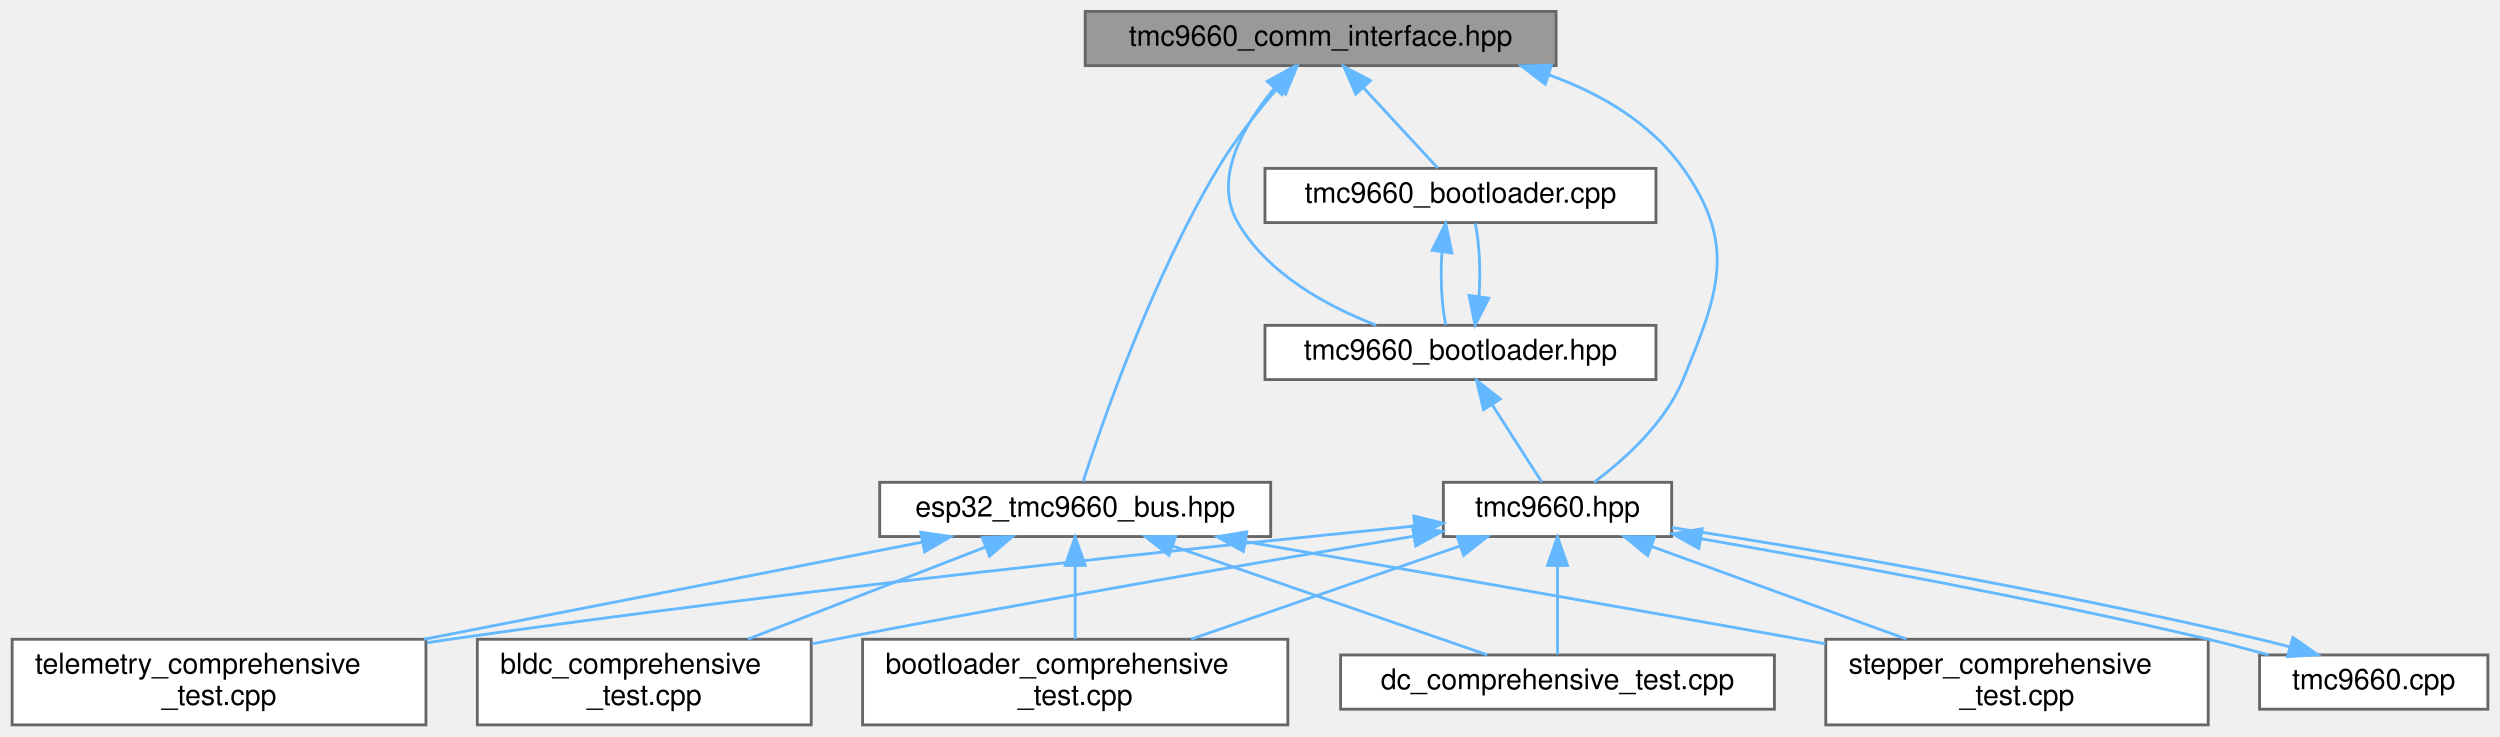
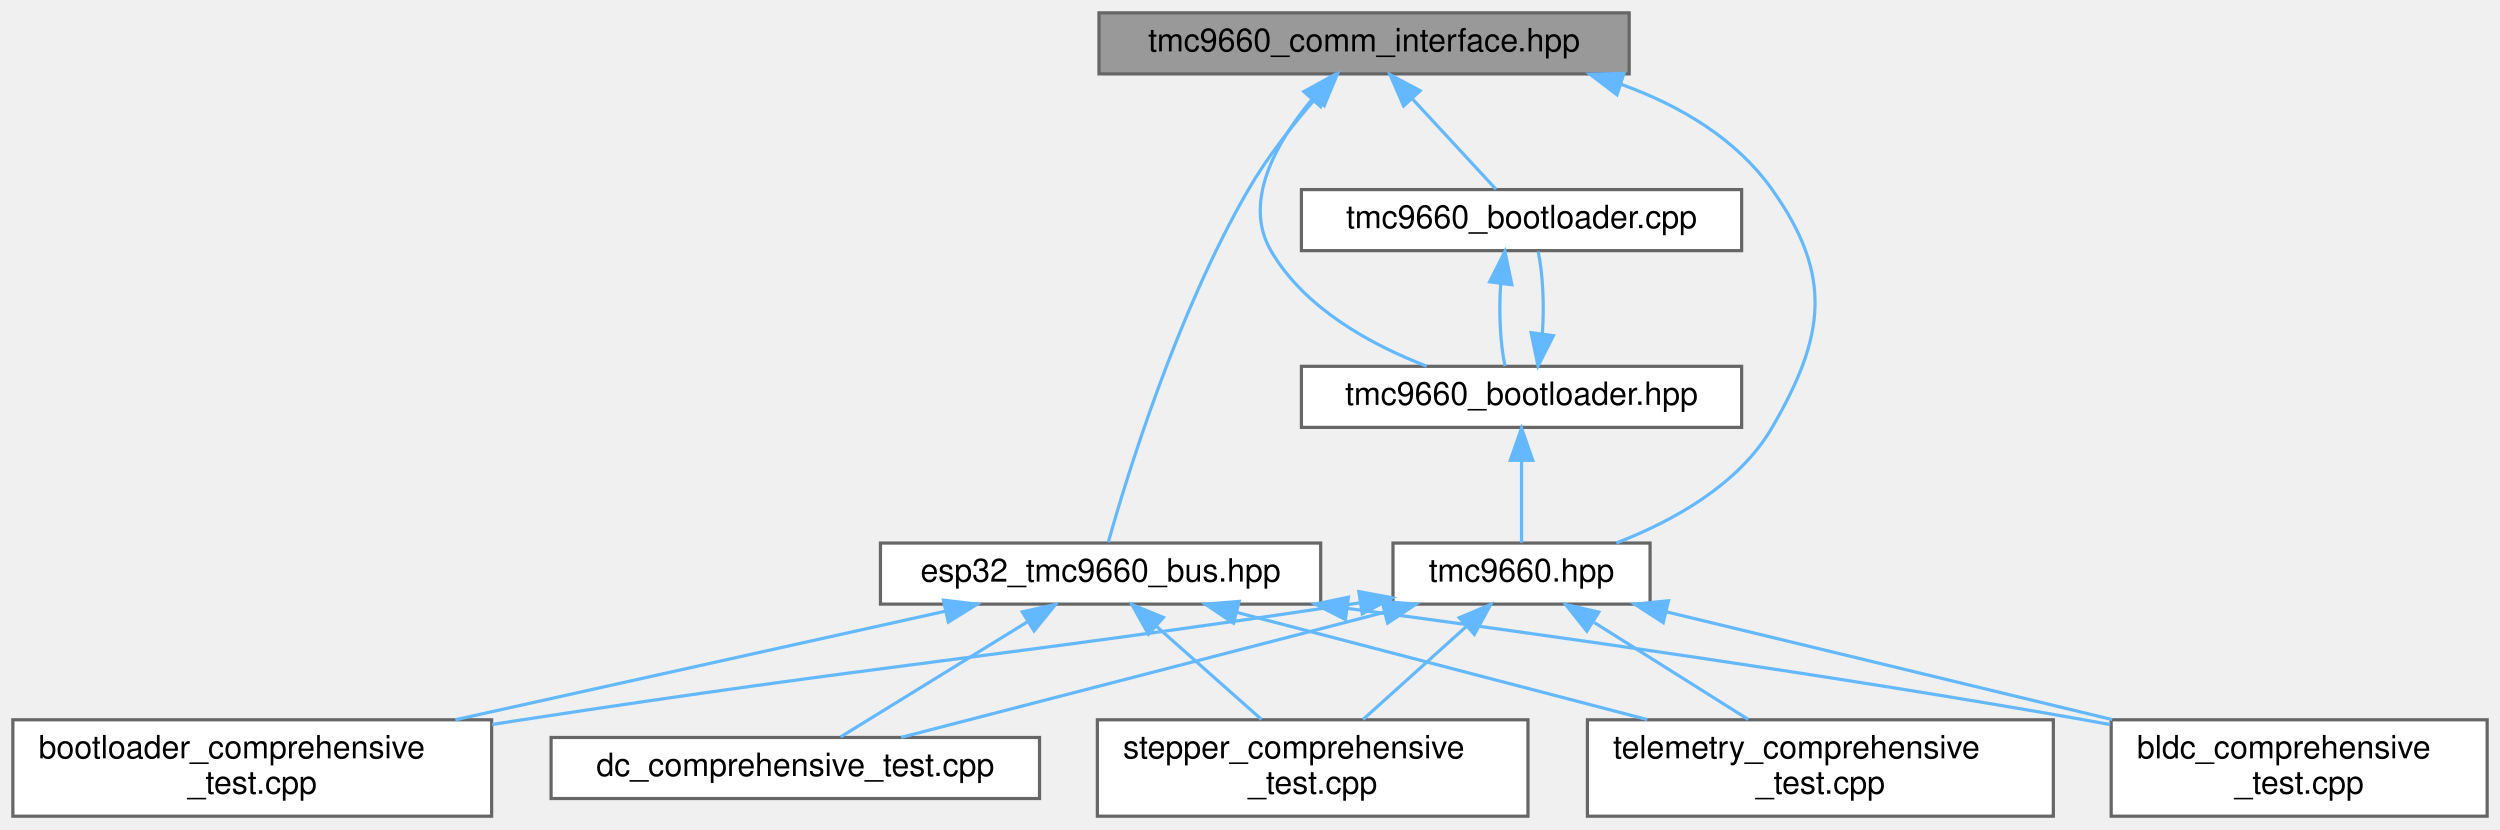
- <svg xmlns="http://www.w3.org/2000/svg" xmlns:xlink="http://www.w3.org/1999/xlink" width="876pt" height="258pt" viewBox="0.00 0.00 875.50 258.00">
+ <svg xmlns="http://www.w3.org/2000/svg" xmlns:xlink="http://www.w3.org/1999/xlink" width="778pt" height="258pt" viewBox="0.00 0.00 778.00 258.00">
  <g id="graph0" class="graph" transform="scale(1 1) rotate(0) translate(4 254)">
    <g id="Node000001" class="node">
      <g id="a_Node000001">
-         <a xlink:title="Communication interfaces for TMC9660 Parameter Mode devices using TMCL protocol over SPI and UART.">
-           <polygon fill="#999999" stroke="#666666" points="541,-250 376,-250 376,-231 541,-231 541,-250" />
-           <text text-anchor="middle" x="458.5" y="-238" font-family="Helvetica,sans-Serif" font-size="10.00">tmc9660_comm_interface.hpp</text>
+         <a xlink:title="Communication interfaces for TMC9660 Parameter Mode devices using TMCL protocol over SPI.">
+           <polygon fill="#999999" stroke="#666666" points="503,-250 338,-250 338,-231 503,-231 503,-250" />
+           <text text-anchor="middle" x="420.5" y="-238" font-family="Helvetica,sans-Serif" font-size="10.00">tmc9660_comm_interface.hpp</text>
        </a>
      </g>
    </g>
    <g id="Node000002" class="node">
      <g id="a_Node000002">
        <a xlink:href="esp32__tmc9660__bus_8hpp.html" target="_top" xlink:title="ESP32-specific communication interfaces for TMC9660 using SPI and UART.">
-           <polygon fill="white" stroke="#666666" points="441,-85 304,-85 304,-66 441,-66 441,-85" />
-           <text text-anchor="middle" x="372.5" y="-73" font-family="Helvetica,sans-Serif" font-size="10.00">esp32_tmc9660_bus.hpp</text>
+           <polygon fill="white" stroke="#666666" points="407,-85 270,-85 270,-66 407,-66 407,-85" />
+           <text text-anchor="middle" x="338.5" y="-73" font-family="Helvetica,sans-Serif" font-size="10.00">esp32_tmc9660_bus.hpp</text>
        </a>
      </g>
    </g>
    <g id="edge1_Node000001_Node000002" class="edge">
      <g id="a_edge1_Node000001_Node000002">
        <a xlink:title=" ">
-           <path fill="none" stroke="#63b8ff" d="M443.52,-223.27C436.54,-215.17 428.49,-205 422.5,-195 399.43,-156.5 381.77,-105.4 375.24,-85.23" />
-           <polygon fill="#63b8ff" stroke="#63b8ff" points="441,-225.7 450.26,-230.85 446.23,-221.05 441,-225.7" />
+           <path fill="none" stroke="#63b8ff" d="M405.39,-223.34C398.39,-215.27 390.34,-205.08 384.5,-195 362.26,-156.62 346.59,-105.46 340.88,-85.24" />
+           <polygon fill="#63b8ff" stroke="#63b8ff" points="402.89,-225.8 412.17,-230.9 408.1,-221.12 402.89,-225.8" />
        </a>
      </g>
    </g>
    <g id="Node000008" class="node">
      <g id="a_Node000008">
        <a xlink:href="tmc9660_8hpp.html" target="_top" xlink:title="Main TMC9660 motor driver interface and subsystem classes.">
-           <polygon fill="white" stroke="#666666" points="581.5,-85 501.5,-85 501.5,-66 581.5,-66 581.5,-85" />
-           <text text-anchor="middle" x="541.5" y="-73" font-family="Helvetica,sans-Serif" font-size="10.00">tmc9660.hpp</text>
+           <polygon fill="white" stroke="#666666" points="509.5,-85 429.5,-85 429.5,-66 509.5,-66 509.5,-85" />
+           <text text-anchor="middle" x="469.5" y="-73" font-family="Helvetica,sans-Serif" font-size="10.00">tmc9660.hpp</text>
        </a>
      </g>
    </g>
    <g id="edge7_Node000001_Node000008" class="edge">
      <g id="a_edge7_Node000001_Node000008">
        <a xlink:title=" ">
-           <path fill="none" stroke="#63b8ff" d="M538.44,-227.78C556.8,-221.17 574.22,-210.9 585.5,-195 604.53,-168.17 598,-151.42 585.5,-121 579.22,-105.73 564.89,-92.9 554.28,-85" />
-           <polygon fill="#63b8ff" stroke="#63b8ff" points="537.21,-224.5 528.78,-230.91 539.37,-231.16 537.21,-224.5" />
+           <path fill="none" stroke="#63b8ff" d="M500.44,-227.78C518.8,-221.17 536.22,-210.9 547.5,-195 566.53,-168.17 564.02,-149.44 547.5,-121 537.09,-103.07 516.44,-91.76 499,-85.03" />
+           <polygon fill="#63b8ff" stroke="#63b8ff" points="499.21,-224.5 490.78,-230.91 501.37,-231.16 499.21,-224.5" />
+         </a>
+       </g>
+     </g>
+     <g id="Node000009" class="node">
+       <g id="a_Node000009">
+         <a xlink:href="tmc9660__bootloader_8cpp.html" target="_top" xlink:title="Tmc9660 Bootloader definitions.">
+           <polygon fill="white" stroke="#666666" points="538,-195 401,-195 401,-176 538,-176 538,-195" />
+           <text text-anchor="middle" x="469.5" y="-183" font-family="Helvetica,sans-Serif" font-size="10.00">tmc9660_bootloader.cpp</text>
+         </a>
+       </g>
+     </g>
+     <g id="edge13_Node000001_Node000009" class="edge">
+       <g id="a_edge13_Node000001_Node000009">
+         <a xlink:title=" ">
+           <path fill="none" stroke="#63b8ff" d="M435.53,-223.24C444.12,-213.95 454.54,-202.68 461.56,-195.09" />
+           <polygon fill="#63b8ff" stroke="#63b8ff" points="432.81,-221.03 428.59,-230.75 437.95,-225.78 432.81,-221.03" />
        </a>
      </g>
    </g>
    <g id="Node000010" class="node">
      <g id="a_Node000010">
-         <a xlink:href="tmc9660__bootloader_8cpp.html" target="_top" xlink:title=" ">
-           <polygon fill="white" stroke="#666666" points="576,-195 439,-195 439,-176 576,-176 576,-195" />
-           <text text-anchor="middle" x="507.5" y="-183" font-family="Helvetica,sans-Serif" font-size="10.00">tmc9660_bootloader.cpp</text>
-         </a>
-       </g>
-     </g>
-     <g id="edge15_Node000001_Node000010" class="edge">
-       <g id="a_edge15_Node000001_Node000010">
-         <a xlink:title=" ">
-           <path fill="none" stroke="#63b8ff" d="M473.53,-223.24C482.12,-213.95 492.54,-202.68 499.56,-195.09" />
-           <polygon fill="#63b8ff" stroke="#63b8ff" points="470.81,-221.03 466.59,-230.75 475.95,-225.78 470.81,-221.03" />
-         </a>
-       </g>
-     </g>
-     <g id="Node000011" class="node">
-       <g id="a_Node000011">
        <a xlink:href="tmc9660__bootloader_8hpp.html" target="_top" xlink:title="Main TMC9660 bootloader interface class.">
-           <polygon fill="white" stroke="#666666" points="576,-140 439,-140 439,-121 576,-121 576,-140" />
-           <text text-anchor="middle" x="507.5" y="-128" font-family="Helvetica,sans-Serif" font-size="10.00">tmc9660_bootloader.hpp</text>
-         </a>
-       </g>
-     </g>
-     <g id="edge19_Node000001_Node000011" class="edge">
-       <g id="a_edge19_Node000001_Node000011">
-         <a xlink:title=" ">
-           <path fill="none" stroke="#63b8ff" d="M442.12,-222.88C431.3,-209.81 420.61,-191.3 429.5,-176 439.91,-158.07 460.56,-146.76 478,-140.03" />
-           <polygon fill="#63b8ff" stroke="#63b8ff" points="439.76,-225.5 449.05,-230.6 444.97,-220.82 439.76,-225.5" />
+           <polygon fill="white" stroke="#666666" points="538,-140 401,-140 401,-121 538,-121 538,-140" />
+           <text text-anchor="middle" x="469.5" y="-128" font-family="Helvetica,sans-Serif" font-size="10.00">tmc9660_bootloader.hpp</text>
+         </a>
+       </g>
+     </g>
+     <g id="edge17_Node000001_Node000010" class="edge">
+       <g id="a_edge17_Node000001_Node000010">
+         <a xlink:title=" ">
+           <path fill="none" stroke="#63b8ff" d="M404.12,-222.88C393.3,-209.81 382.61,-191.3 391.5,-176 401.91,-158.07 422.56,-146.76 440,-140.03" />
+           <polygon fill="#63b8ff" stroke="#63b8ff" points="401.76,-225.5 411.05,-230.6 406.97,-220.82 401.76,-225.5" />
        </a>
      </g>
    </g>
    <g id="Node000003" class="node">
      <g id="a_Node000003">
        <a xlink:href="bldc__comprehensive__test_8cpp.html" target="_top" xlink:title="Comprehensive BLDC motor testing suite for ESP32-C6 DevKit-M-1 (noexcept)">
-           <polygon fill="white" stroke="#666666" points="280,-30 163,-30 163,0 280,0 280,-30" />
-           <text text-anchor="start" x="171" y="-18" font-family="Helvetica,sans-Serif" font-size="10.00">bldc_comprehensive</text>
-           <text text-anchor="middle" x="221.5" y="-7" font-family="Helvetica,sans-Serif" font-size="10.00">_test.cpp</text>
+           <polygon fill="white" stroke="#666666" points="770,-30 653,-30 653,0 770,0 770,-30" />
+           <text text-anchor="start" x="661" y="-18" font-family="Helvetica,sans-Serif" font-size="10.00">bldc_comprehensive</text>
+           <text text-anchor="middle" x="711.5" y="-7" font-family="Helvetica,sans-Serif" font-size="10.00">_test.cpp</text>
        </a>
      </g>
    </g>
    <g id="edge2_Node000002_Node000003" class="edge">
      <g id="a_edge2_Node000002_Node000003">
        <a xlink:title=" ">
-           <path fill="none" stroke="#63b8ff" d="M341.09,-62.33C316.83,-52.93 283.22,-39.91 257.8,-30.06" />
-           <polygon fill="#63b8ff" stroke="#63b8ff" points="339.95,-65.64 350.54,-65.99 342.48,-59.12 339.95,-65.64" />
+           <path fill="none" stroke="#63b8ff" d="M415.34,-64.66C477.35,-56.4 566.76,-43.76 644.5,-30 647.19,-29.52 649.94,-29.02 652.71,-28.5" />
+           <polygon fill="#63b8ff" stroke="#63b8ff" points="414.7,-61.21 405.25,-66 415.62,-68.15 414.7,-61.21" />
        </a>
      </g>
    </g>
    <g id="Node000004" class="node">
      <g id="a_Node000004">
        <a xlink:href="bootloader__comprehensive__test_8cpp.html" target="_top" xlink:title="Comprehensive Bootloader testing suite for ESP32-C6 DevKit-M-1 (noexcept)">
-           <polygon fill="white" stroke="#666666" points="447,-30 298,-30 298,0 447,0 447,-30" />
-           <text text-anchor="start" x="306" y="-18" font-family="Helvetica,sans-Serif" font-size="10.00">bootloader_comprehensive</text>
-           <text text-anchor="middle" x="372.5" y="-7" font-family="Helvetica,sans-Serif" font-size="10.00">_test.cpp</text>
+           <polygon fill="white" stroke="#666666" points="149,-30 0,-30 0,0 149,0 149,-30" />
+           <text text-anchor="start" x="8" y="-18" font-family="Helvetica,sans-Serif" font-size="10.00">bootloader_comprehensive</text>
+           <text text-anchor="middle" x="74.5" y="-7" font-family="Helvetica,sans-Serif" font-size="10.00">_test.cpp</text>
        </a>
      </g>
    </g>
    <g id="edge3_Node000002_Node000004" class="edge">
      <g id="a_edge3_Node000002_Node000004">
        <a xlink:title=" ">
-           <path fill="none" stroke="#63b8ff" d="M372.5,-55.65C372.5,-47.36 372.5,-37.78 372.5,-30.11" />
-           <polygon fill="#63b8ff" stroke="#63b8ff" points="369,-55.87 372.5,-65.87 376,-55.87 369,-55.87" />
+           <path fill="none" stroke="#63b8ff" d="M290.22,-63.8C247.39,-54.31 184.54,-40.38 137.71,-30.01" />
+           <polygon fill="#63b8ff" stroke="#63b8ff" points="289.59,-67.25 300.11,-65.99 291.11,-60.41 289.59,-67.25" />
        </a>
      </g>
    </g>
    <g id="Node000005" class="node">
      <g id="a_Node000005">
        <a xlink:href="dc__comprehensive__test_8cpp.html" target="_top" xlink:title="Comprehensive DC motor testing suite for ESP32-C6 DevKit-M-1 (noexcept)">
-           <polygon fill="white" stroke="#666666" points="617.5,-24.5 465.5,-24.5 465.5,-5.5 617.5,-5.5 617.5,-24.5" />
-           <text text-anchor="middle" x="541.5" y="-12.5" font-family="Helvetica,sans-Serif" font-size="10.00">dc_comprehensive_test.cpp</text>
+           <polygon fill="white" stroke="#666666" points="319.5,-24.5 167.5,-24.5 167.5,-5.5 319.5,-5.5 319.5,-24.5" />
+           <text text-anchor="middle" x="243.5" y="-12.5" font-family="Helvetica,sans-Serif" font-size="10.00">dc_comprehensive_test.cpp</text>
        </a>
      </g>
    </g>
    <g id="edge4_Node000002_Node000005" class="edge">
      <g id="a_edge4_Node000002_Node000005">
        <a xlink:title=" ">
-           <path fill="none" stroke="#63b8ff" d="M406.67,-62.67C439.36,-51.36 487.85,-34.57 516.9,-24.52" />
-           <polygon fill="#63b8ff" stroke="#63b8ff" points="405.38,-59.41 397.07,-65.99 407.67,-66.03 405.38,-59.41" />
+           <path fill="none" stroke="#63b8ff" d="M315.71,-60.47C297.62,-49.32 272.89,-34.1 257.58,-24.67" />
+           <polygon fill="#63b8ff" stroke="#63b8ff" points="314.13,-63.6 324.48,-65.87 317.8,-57.64 314.13,-63.6" />
        </a>
      </g>
    </g>
    <g id="Node000006" class="node">
      <g id="a_Node000006">
        <a xlink:href="stepper__comprehensive__test_8cpp.html" target="_top" xlink:title="Comprehensive Stepper motor testing suite for ESP32-C6 DevKit-M-1 (noexcept)">
-           <polygon fill="white" stroke="#666666" points="769.5,-30 635.5,-30 635.5,0 769.5,0 769.5,-30" />
-           <text text-anchor="start" x="643.5" y="-18" font-family="Helvetica,sans-Serif" font-size="10.00">stepper_comprehensive</text>
-           <text text-anchor="middle" x="702.5" y="-7" font-family="Helvetica,sans-Serif" font-size="10.00">_test.cpp</text>
+           <polygon fill="white" stroke="#666666" points="471.5,-30 337.5,-30 337.5,0 471.5,0 471.5,-30" />
+           <text text-anchor="start" x="345.5" y="-18" font-family="Helvetica,sans-Serif" font-size="10.00">stepper_comprehensive</text>
+           <text text-anchor="middle" x="404.5" y="-7" font-family="Helvetica,sans-Serif" font-size="10.00">_test.cpp</text>
        </a>
      </g>
    </g>
    <g id="edge5_Node000002_Node000006" class="edge">
      <g id="a_edge5_Node000002_Node000006">
        <a xlink:title=" ">
-           <path fill="none" stroke="#63b8ff" d="M432.12,-64.21C483.61,-55.28 559.99,-41.95 626.5,-30 629.41,-29.48 632.37,-28.94 635.37,-28.4" />
-           <polygon fill="#63b8ff" stroke="#63b8ff" points="431.42,-60.77 422.17,-65.93 432.62,-67.67 431.42,-60.77" />
+           <path fill="none" stroke="#63b8ff" d="M355.72,-59.23C365.88,-50.23 378.65,-38.91 388.58,-30.11" />
+           <polygon fill="#63b8ff" stroke="#63b8ff" points="353.4,-56.62 348.24,-65.87 358.04,-61.85 353.4,-56.62" />
        </a>
      </g>
    </g>
    <g id="Node000007" class="node">
      <g id="a_Node000007">
        <a xlink:href="telemetry__comprehensive__test_8cpp.html" target="_top" xlink:title="Comprehensive Telemetry monitoring test suite for ESP32-C6 DevKit-M-1 (noexcept)">
-           <polygon fill="white" stroke="#666666" points="145,-30 0,-30 0,0 145,0 145,-30" />
-           <text text-anchor="start" x="8" y="-18" font-family="Helvetica,sans-Serif" font-size="10.00">telemetry_comprehensive</text>
-           <text text-anchor="middle" x="72.5" y="-7" font-family="Helvetica,sans-Serif" font-size="10.00">_test.cpp</text>
+           <polygon fill="white" stroke="#666666" points="635,-30 490,-30 490,0 635,0 635,-30" />
+           <text text-anchor="start" x="498" y="-18" font-family="Helvetica,sans-Serif" font-size="10.00">telemetry_comprehensive</text>
+           <text text-anchor="middle" x="562.5" y="-7" font-family="Helvetica,sans-Serif" font-size="10.00">_test.cpp</text>
        </a>
      </g>
    </g>
    <g id="edge6_Node000002_Node000007" class="edge">
      <g id="a_edge6_Node000002_Node000007">
        <a xlink:title=" ">
-           <path fill="none" stroke="#63b8ff" d="M318.86,-64.04C270.17,-54.55 197.99,-40.47 144.33,-30.01" />
-           <polygon fill="#63b8ff" stroke="#63b8ff" points="318.39,-67.51 328.88,-65.99 319.73,-60.64 318.39,-67.51" />
+           <path fill="none" stroke="#63b8ff" d="M380.84,-63.44C417.07,-53.98 469.44,-40.3 508.65,-30.06" />
+           <polygon fill="#63b8ff" stroke="#63b8ff" points="379.86,-60.08 371.07,-65.99 381.63,-66.85 379.86,-60.08" />
        </a>
      </g>
    </g>
    <g id="edge8_Node000008_Node000003" class="edge">
      <g id="a_edge8_Node000008_Node000003">
        <a xlink:title=" ">
-           <path fill="none" stroke="#63b8ff" d="M490.99,-66.1C439.86,-57.49 358.56,-43.48 288.5,-30 285.82,-29.48 283.07,-28.95 280.3,-28.4" />
-           <polygon fill="#63b8ff" stroke="#63b8ff" points="490.67,-69.6 501.11,-67.8 491.83,-62.7 490.67,-69.6" />
+           <path fill="none" stroke="#63b8ff" d="M514.49,-63.62C553.66,-54.16 610.69,-40.37 653.32,-30.06" />
+           <polygon fill="#63b8ff" stroke="#63b8ff" points="513.59,-60.24 504.69,-65.99 515.23,-67.05 513.59,-60.24" />
        </a>
      </g>
    </g>
    <g id="edge9_Node000008_Node000004" class="edge">
      <g id="a_edge9_Node000008_Node000004">
        <a xlink:title=" ">
-           <path fill="none" stroke="#63b8ff" d="M507.43,-62.71C480.2,-53.28 441.95,-40.04 413.13,-30.06" />
-           <polygon fill="#63b8ff" stroke="#63b8ff" points="506.33,-66.03 516.93,-65.99 508.62,-59.41 506.33,-66.03" />
+           <path fill="none" stroke="#63b8ff" d="M419.25,-66.41C418.32,-66.27 417.41,-66.14 416.5,-66 302,-48.83 272.94,-47.52 158.5,-30 155.43,-29.53 152.3,-29.04 149.14,-28.55" />
+           <polygon fill="#63b8ff" stroke="#63b8ff" points="418.87,-69.9 429.29,-67.96 419.94,-62.98 418.87,-69.9" />
        </a>
      </g>
    </g>
    <g id="edge10_Node000008_Node000005" class="edge">
      <g id="a_edge10_Node000008_Node000005">
        <a xlink:title=" ">
-           <path fill="none" stroke="#63b8ff" d="M541.5,-55.66C541.5,-45.24 541.5,-32.8 541.5,-24.67" />
-           <polygon fill="#63b8ff" stroke="#63b8ff" points="538,-55.87 541.5,-65.87 545,-55.87 538,-55.87" />
+           <path fill="none" stroke="#63b8ff" d="M426.88,-63.47C383.18,-52.16 316.17,-34.81 276.4,-24.52" />
+           <polygon fill="#63b8ff" stroke="#63b8ff" points="426.08,-66.88 436.64,-65.99 427.83,-60.1 426.08,-66.88" />
        </a>
      </g>
    </g>
    <g id="edge11_Node000008_Node000006" class="edge">
      <g id="a_edge11_Node000008_Node000006">
        <a xlink:title=" ">
-           <path fill="none" stroke="#63b8ff" d="M574.64,-62.46C600.54,-53.05 636.58,-39.95 663.79,-30.06" />
-           <polygon fill="#63b8ff" stroke="#63b8ff" points="573.11,-59.29 564.91,-65.99 575.5,-65.87 573.11,-59.29" />
+           <path fill="none" stroke="#63b8ff" d="M452.24,-58.97C442.28,-50.01 429.86,-38.82 420.18,-30.11" />
+           <polygon fill="#63b8ff" stroke="#63b8ff" points="450.13,-61.78 459.91,-65.87 454.82,-56.58 450.13,-61.78" />
        </a>
      </g>
    </g>
    <g id="edge12_Node000008_Node000007" class="edge">
      <g id="a_edge12_Node000008_Node000007">
        <a xlink:title=" ">
-           <path fill="none" stroke="#63b8ff" d="M491.49,-69.68C417.48,-62.35 274.49,-47.38 153.5,-30 150.82,-29.61 148.08,-29.21 145.33,-28.79" />
-           <polygon fill="#63b8ff" stroke="#63b8ff" points="491.17,-73.17 501.47,-70.67 491.86,-66.2 491.17,-73.17" />
-         </a>
-       </g>
-     </g>
-     <g id="Node000009" class="node">
-       <g id="a_Node000009">
-         <a xlink:href="tmc9660_8cpp.html" target="_top" xlink:title=" ">
-           <polygon fill="white" stroke="#666666" points="867.5,-24.5 787.5,-24.5 787.5,-5.5 867.5,-5.5 867.5,-24.5" />
-           <text text-anchor="middle" x="827.5" y="-12.5" font-family="Helvetica,sans-Serif" font-size="10.00">tmc9660.cpp</text>
-         </a>
-       </g>
-     </g>
-     <g id="edge13_Node000008_Node000009" class="edge">
-       <g id="a_edge13_Node000008_Node000009">
-         <a xlink:title=" ">
-           <path fill="none" stroke="#63b8ff" d="M591.86,-65.23C638.26,-57.1 708.7,-44.36 769.5,-30 776.3,-28.39 783.57,-26.45 790.64,-24.52" />
-           <polygon fill="#63b8ff" stroke="#63b8ff" points="591,-61.82 581.75,-66.99 592.21,-68.72 591,-61.82" />
-         </a>
-       </g>
-     </g>
-     <g id="edge14_Node000009_Node000008" class="edge">
-       <g id="a_edge14_Node000009_Node000008">
-         <a xlink:title=" ">
-           <path fill="none" stroke="#63b8ff" d="M798.09,-27.33C794.55,-28.28 790.96,-29.18 787.5,-30 715.79,-46.94 630.66,-61.62 581.54,-69.14" />
-           <polygon fill="#63b8ff" stroke="#63b8ff" points="799.18,-30.66 807.86,-24.59 797.29,-23.92 799.18,-30.66" />
-         </a>
-       </g>
-     </g>
-     <g id="edge16_Node000010_Node000011" class="edge">
-       <g id="a_edge16_Node000010_Node000011">
-         <a xlink:title=" ">
-           <path fill="none" stroke="#63b8ff" d="M501.01,-165.66C500.41,-156.93 500.86,-146.99 502.37,-140.09" />
-           <polygon fill="#63b8ff" stroke="#63b8ff" points="497.56,-166.29 502.33,-175.75 504.5,-165.38 497.56,-166.29" />
-         </a>
-       </g>
-     </g>
-     <g id="edge17_Node000011_Node000008" class="edge">
-       <g id="a_edge17_Node000011_Node000008">
-         <a xlink:title=" ">
-           <path fill="none" stroke="#63b8ff" d="M518.66,-112.1C524.47,-103.04 531.32,-92.37 535.99,-85.09" />
-           <polygon fill="#63b8ff" stroke="#63b8ff" points="515.57,-110.44 513.11,-120.75 521.46,-114.22 515.57,-110.44" />
-         </a>
-       </g>
-     </g>
-     <g id="edge18_Node000011_Node000010" class="edge">
-       <g id="a_edge18_Node000011_Node000010">
-         <a xlink:title=" ">
-           <path fill="none" stroke="#63b8ff" d="M513.98,-150.13C514.6,-158.85 514.16,-168.8 512.67,-175.75" />
-           <polygon fill="#63b8ff" stroke="#63b8ff" points="517.43,-149.53 512.63,-140.09 510.49,-150.47 517.43,-149.53" />
+           <path fill="none" stroke="#63b8ff" d="M492.09,-60.29C506.65,-51.13 525.52,-39.26 540.06,-30.11" />
+           <polygon fill="#63b8ff" stroke="#63b8ff" points="489.82,-57.58 483.22,-65.87 493.55,-63.51 489.82,-57.58" />
+         </a>
+       </g>
+     </g>
+     <g id="edge14_Node000009_Node000010" class="edge">
+       <g id="a_edge14_Node000009_Node000010">
+         <a xlink:title=" ">
+           <path fill="none" stroke="#63b8ff" d="M463.01,-165.66C462.41,-156.93 462.86,-146.99 464.37,-140.09" />
+           <polygon fill="#63b8ff" stroke="#63b8ff" points="459.56,-166.29 464.33,-175.75 466.5,-165.38 459.56,-166.29" />
+         </a>
+       </g>
+     </g>
+     <g id="edge15_Node000010_Node000008" class="edge">
+       <g id="a_edge15_Node000010_Node000008">
+         <a xlink:title=" ">
+           <path fill="none" stroke="#63b8ff" d="M469.5,-110.66C469.5,-101.93 469.5,-91.99 469.5,-85.09" />
+           <polygon fill="#63b8ff" stroke="#63b8ff" points="466,-110.75 469.5,-120.75 473,-110.75 466,-110.75" />
+         </a>
+       </g>
+     </g>
+     <g id="edge16_Node000010_Node000009" class="edge">
+       <g id="a_edge16_Node000010_Node000009">
+         <a xlink:title=" ">
+           <path fill="none" stroke="#63b8ff" d="M475.98,-150.13C476.6,-158.85 476.16,-168.8 474.67,-175.75" />
+           <polygon fill="#63b8ff" stroke="#63b8ff" points="479.43,-149.53 474.63,-140.09 472.49,-150.47 479.43,-149.53" />
        </a>
      </g>
    </g>
  </g>
</svg>
